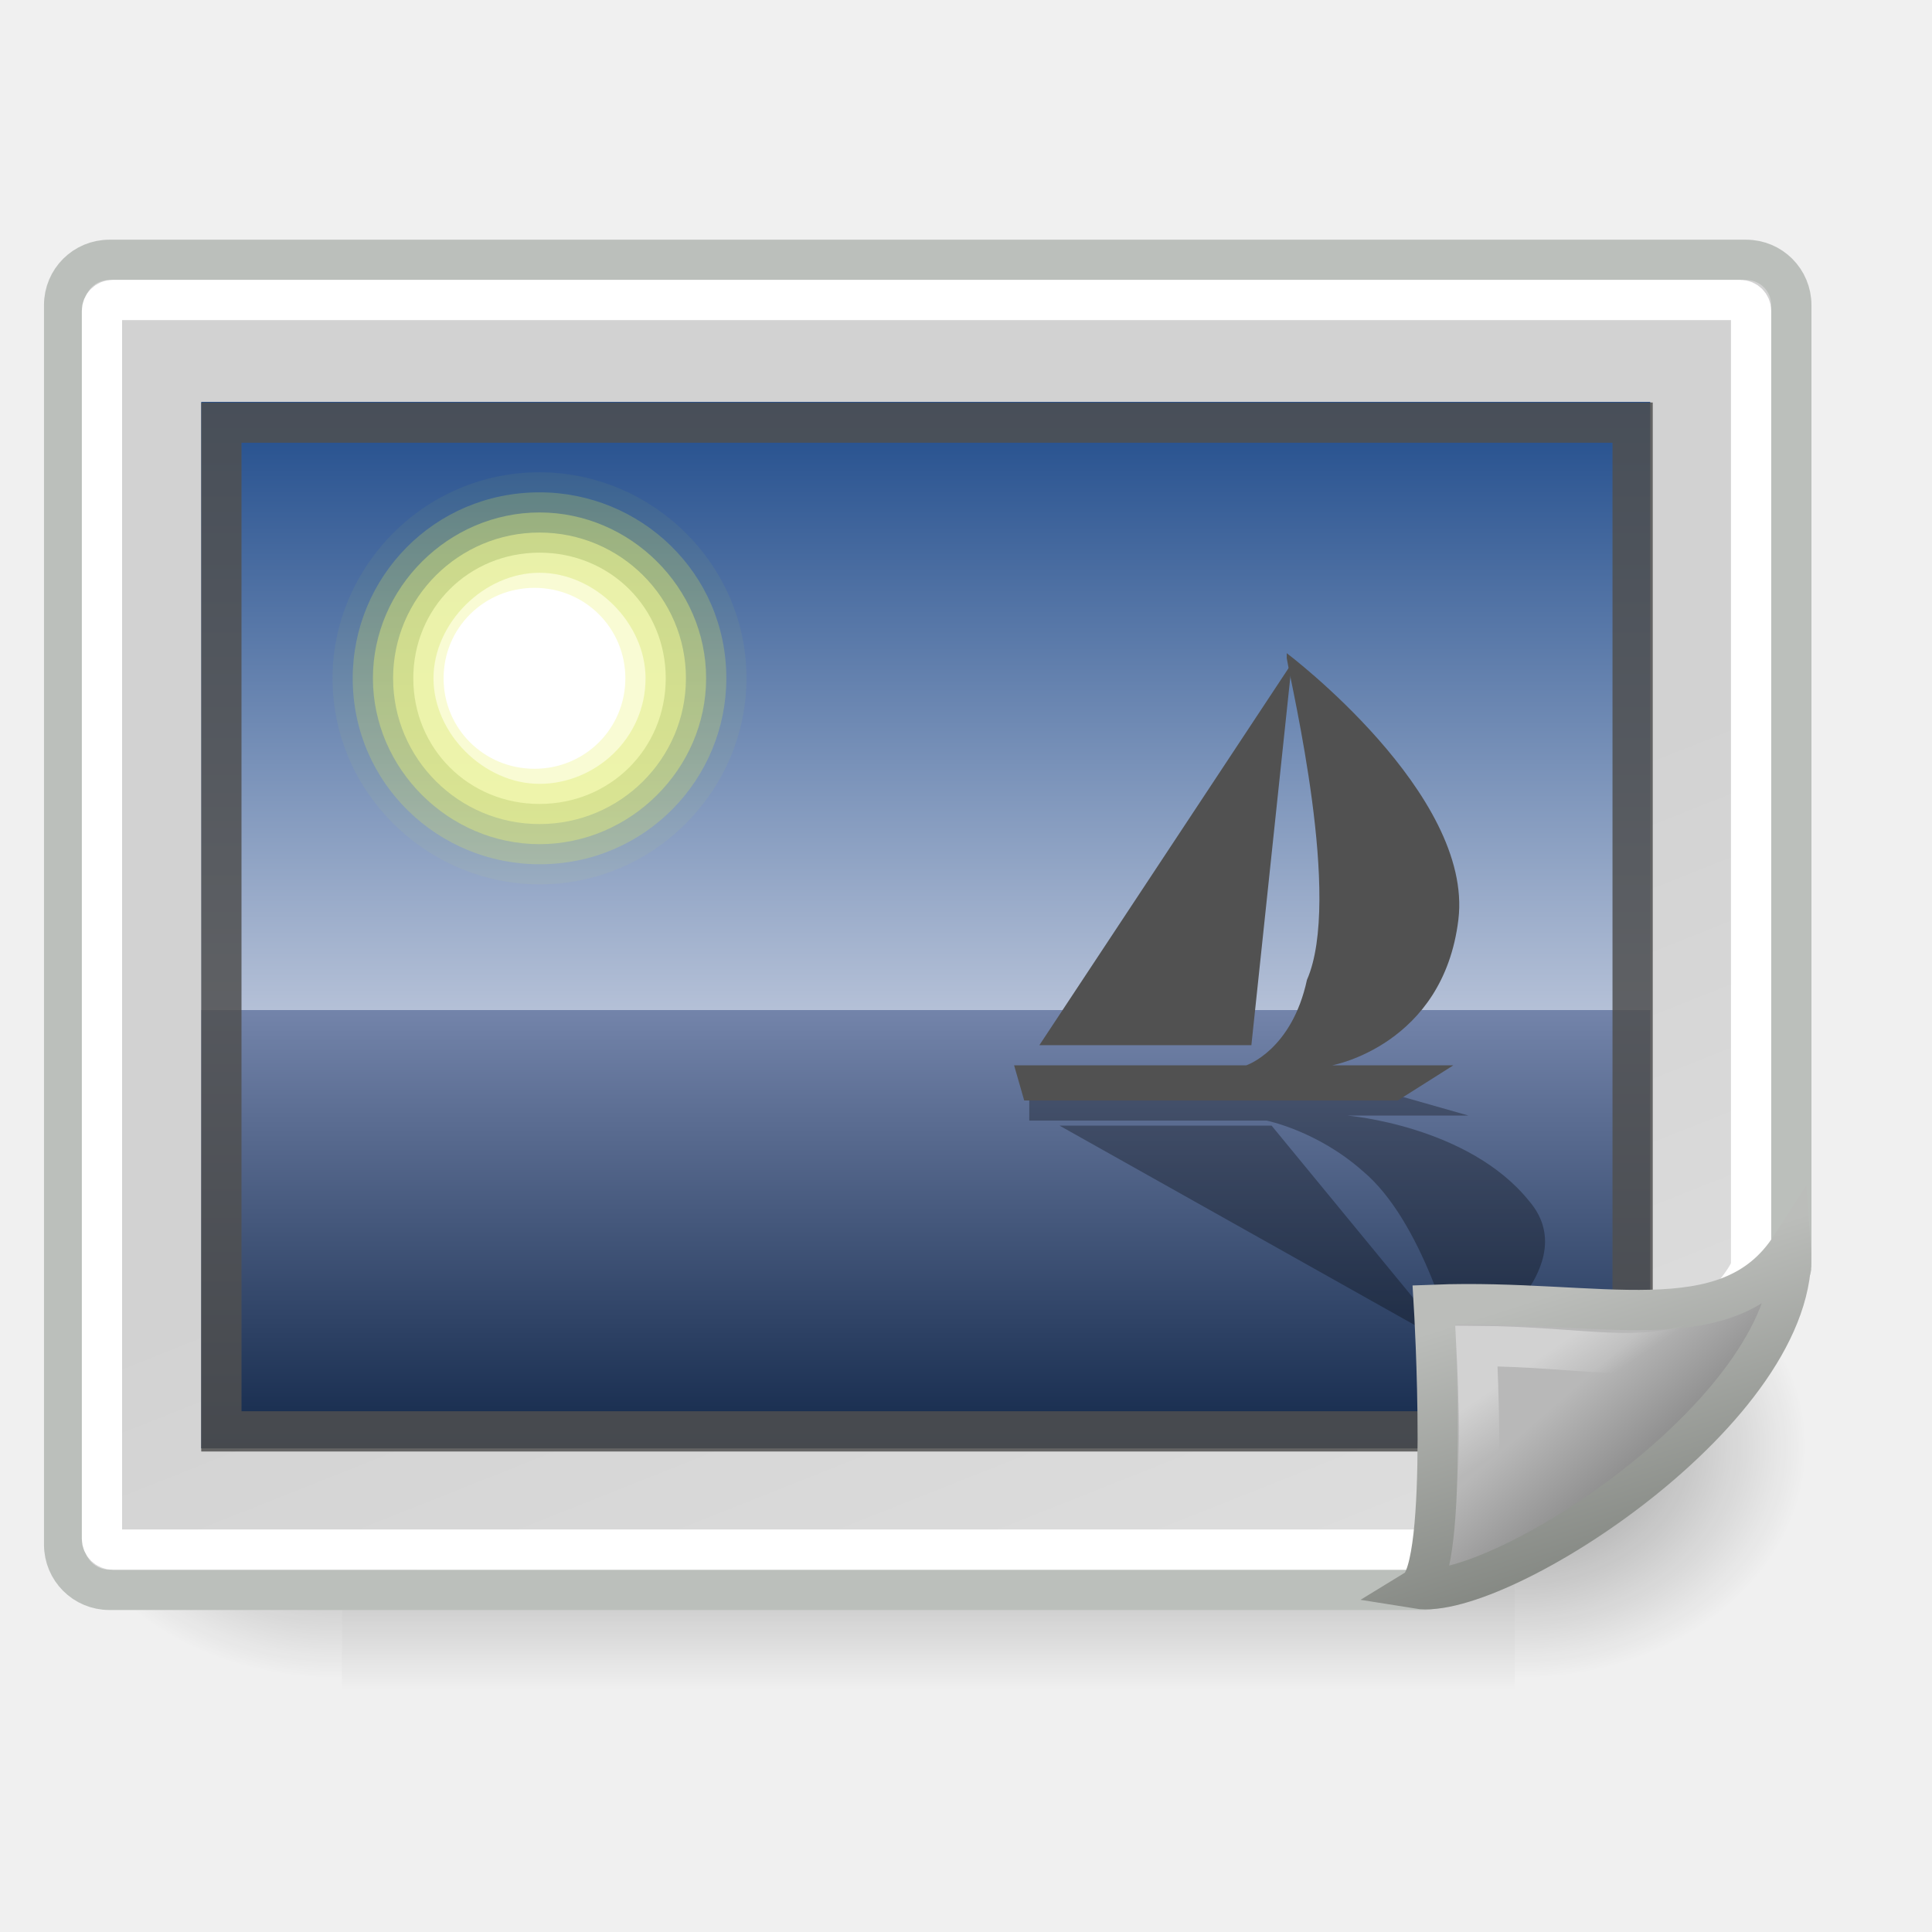
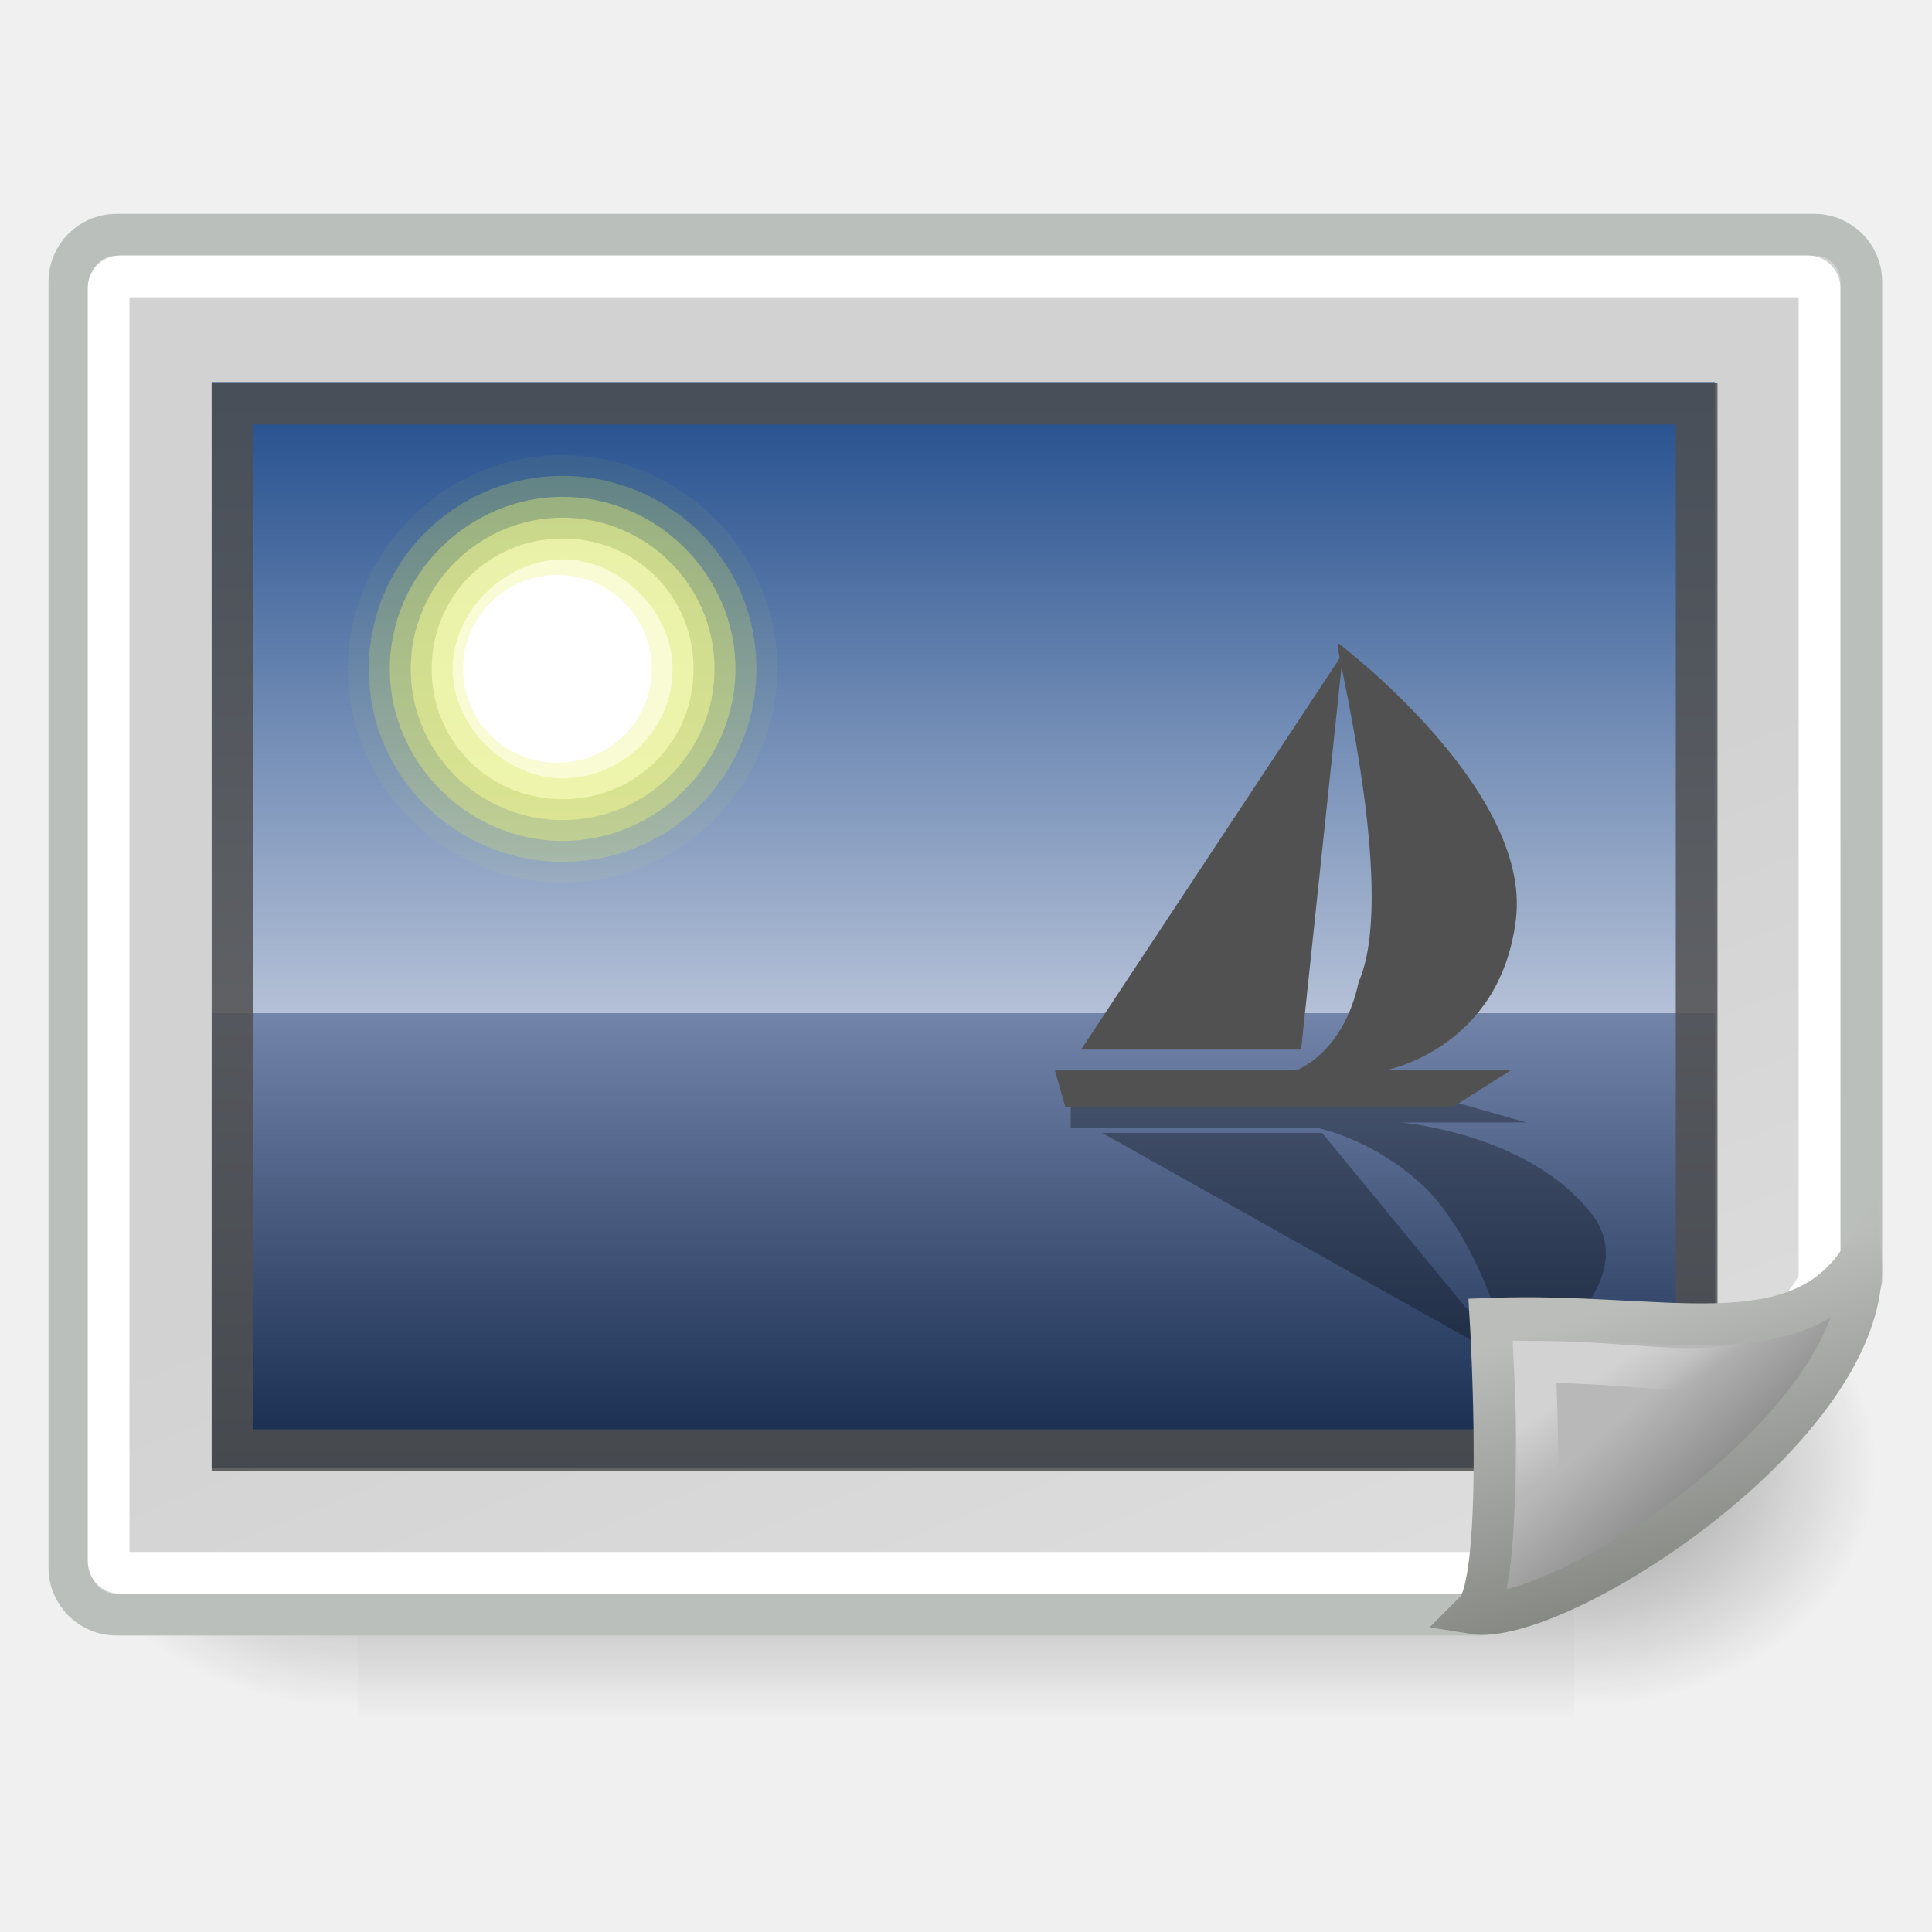
- <svg xmlns="http://www.w3.org/2000/svg" xmlns:xlink="http://www.w3.org/1999/xlink" width="48px" height="48px" xml:space="preserve" id="svg16168" version="1.1">
+ <svg xmlns="http://www.w3.org/2000/svg" xmlns:xlink="http://www.w3.org/1999/xlink" width="22" height="22" xml:space="preserve" id="svg16168" version="1.1">
  <defs id="defs16234">
    <radialGradient xlink:href="#linearGradient5060" id="radialGradient6719" gradientUnits="userSpaceOnUse" gradientTransform="matrix(-2.774389,0,0,1.969706,112.7623,-872.8854)" cx="605.714" cy="486.648" fx="605.714" fy="486.648" r="117.143" />
    <linearGradient id="linearGradient5060">
      <stop style="stop-color:black;stop-opacity:1;" offset="0" id="stop5062" />
      <stop style="stop-color:black;stop-opacity:0;" offset="1" id="stop5064" />
    </linearGradient>
    <radialGradient xlink:href="#linearGradient5060" id="radialGradient6717" gradientUnits="userSpaceOnUse" gradientTransform="matrix(2.774389,0,0,1.969706,-1891.633,-872.8854)" cx="605.714" cy="486.648" fx="605.714" fy="486.648" r="117.143" />
    <linearGradient id="linearGradient5048">
      <stop style="stop-color:black;stop-opacity:0;" offset="0" id="stop5050" />
      <stop id="stop5056" offset="0.5" style="stop-color:black;stop-opacity:1;" />
      <stop style="stop-color:black;stop-opacity:0;" offset="1" id="stop5052" />
    </linearGradient>
    <linearGradient xlink:href="#linearGradient5048" id="linearGradient6715" gradientUnits="userSpaceOnUse" gradientTransform="matrix(2.774389,0,0,1.969706,-1892.179,-872.8854)" x1="302.857" y1="366.648" x2="302.857" y2="609.505" />
    <linearGradient id="linearGradient8171">
      <stop style="stop-color:#bbbdba;stop-opacity:1;" offset="0" id="stop8173" />
      <stop style="stop-color:#70746e;stop-opacity:1;" offset="1" id="stop8175" />
    </linearGradient>
    <linearGradient id="linearGradient2224">
      <stop style="stop-color:#7c7c7c;stop-opacity:1;" offset="0" id="stop2226" />
      <stop style="stop-color:#b8b8b8;stop-opacity:1;" offset="1" id="stop2228" />
    </linearGradient>
    <linearGradient id="linearGradient2251">
      <stop style="stop-color:#ffffff;stop-opacity:1;" offset="0" id="stop2253" />
      <stop style="stop-color:#ffffff;stop-opacity:0;" offset="1" id="stop2255" />
    </linearGradient>
-     <linearGradient id="linearGradient7648" gradientUnits="userSpaceOnUse" x1="21.933" y1="24.627" x2="21.933" y2="7.109" style="stroke-dasharray:none;stroke-miterlimit:4;stroke-width:1.217">
+     <linearGradient id="linearGradient7648" gradientUnits="userSpaceOnUse" x1="21.933" y1="24.627" x2="21.933" y2="7.109">
      <stop offset="0" style="stop-color:#8595bc;stop-opacity:1;" id="stop7650" />
      <stop offset="1" style="stop-color:#041a3b;stop-opacity:1;" id="stop7652" />
    </linearGradient>
    <linearGradient id="linearGradient2392">
      <stop id="stop2394" offset="0" style="stop-color:#715b26;stop-opacity:1;" />
      <stop id="stop2396" offset="1" style="stop-color:#312710;stop-opacity:1;" />
    </linearGradient>
    <linearGradient id="linearGradient12129">
      <stop style="stop-color:#000000;stop-opacity:1;" offset="0" id="stop12131" />
      <stop style="stop-color:#000000;stop-opacity:0;" offset="1" id="stop12133" />
    </linearGradient>
-     <linearGradient style="stroke-dasharray:none;stroke-miterlimit:4;stroke-width:1.217" y2="36.033" x2="31.081" y1="3.732" x1="12.487" gradientUnits="userSpaceOnUse" id="aigrd1">
+     <linearGradient y2="36.033" x2="31.081" y1="3.732" x1="12.487" gradientUnits="userSpaceOnUse" id="aigrd1">
      <stop id="stop16177" style="stop-color:#D2D2D2;stroke-dasharray:none;stroke-miterlimit:4;stroke-width:1.217" offset="0" />
      <stop id="stop16179" style="stop-color:#EDEDED;stroke-dasharray:none;stroke-miterlimit:4;stroke-width:1.217" offset="1" />
    </linearGradient>
-     <linearGradient style="stroke-dasharray:none;stroke-miterlimit:4;stroke-width:1.217" y2="22.577" x2="21.917" y1="30.341" x1="21.877" gradientUnits="userSpaceOnUse" id="aigrd2">
+     <linearGradient y2="22.577" x2="21.917" y1="30.341" x1="21.877" gradientUnits="userSpaceOnUse" id="aigrd2">
      <stop id="stop16184" style="stop-color:#5e4f07;stop-opacity:1;" offset="0" />
      <stop id="stop16186" style="stop-color:#348a31;stop-opacity:1;" offset="1" />
    </linearGradient>
-     <linearGradient style="stroke-dasharray:none;stroke-miterlimit:4;stroke-width:1.217" y2="7.109" x2="21.933" y1="24.627" x1="21.933" gradientUnits="userSpaceOnUse" id="aigrd3">
+     <linearGradient y2="7.109" x2="21.933" y1="24.627" x1="21.933" gradientUnits="userSpaceOnUse" id="aigrd3">
      <stop id="stop16199" style="stop-color:#D0D6E5;stroke-dasharray:none;stroke-miterlimit:4;stroke-width:1.217" offset="0" />
      <stop id="stop16201" style="stop-color:#093A80;stroke-dasharray:none;stroke-miterlimit:4;stroke-width:1.217" offset="1" />
    </linearGradient>
    <radialGradient xlink:href="#linearGradient12129" id="radialGradient12135" cx="24.218" cy="41.636" fx="24.218" fy="41.636" r="22.097" gradientTransform="matrix(1,0,0,0.184,0,33.97501)" gradientUnits="userSpaceOnUse" />
-     <linearGradient xlink:href="#linearGradient7648" id="linearGradient7671" gradientUnits="userSpaceOnUse" gradientTransform="matrix(1.098989,0,0,-0.797757,-1.953865,37.324)" x1="21.933" y1="24.627" x2="21.933" y2="7.109" />
-     <linearGradient xlink:href="#aigrd3" id="linearGradient7673" gradientUnits="userSpaceOnUse" gradientTransform="matrix(1.098989,0,0,1.106697,-1.953865,-4.922453)" x1="21.933" y1="24.627" x2="21.933" y2="7.109" />
-     <linearGradient xlink:href="#aigrd1" id="linearGradient8148" gradientUnits="userSpaceOnUse" gradientTransform="matrix(1.434003,0,0,0.990087,52.32167,2.838918)" x1="12.487" y1="3.732" x2="31.081" y2="36.033" />
-     <linearGradient xlink:href="#linearGradient2251" id="linearGradient8166" gradientUnits="userSpaceOnUse" gradientTransform="translate(5.14757,-3.409792)" x1="33.396" y1="36.921" x2="34.17" y2="38.07" />
-     <linearGradient xlink:href="#linearGradient2224" id="linearGradient8169" gradientUnits="userSpaceOnUse" gradientTransform="translate(5.14757,-3.034792)" x1="35.997" y1="40.458" x2="33.665" y2="37.771" />
-     <linearGradient xlink:href="#linearGradient8171" id="linearGradient8177" x1="42.188" y1="31" x2="45" y2="39.985" gradientUnits="userSpaceOnUse" />
+     <linearGradient xlink:href="#linearGradient7648" id="linearGradient7671" gradientUnits="userSpaceOnUse" gradientTransform="matrix(0.5225672,0,0,-0.379332,-0.4926923,39.89154)" x1="21.933" y1="24.627" x2="21.933" y2="7.109" />
+     <linearGradient xlink:href="#aigrd3" id="linearGradient7673" gradientUnits="userSpaceOnUse" gradientTransform="matrix(0.5225672,0,0,0.5262324,-0.4926923,19.80344)" x1="21.933" y1="24.627" x2="21.933" y2="7.109" />
+     <linearGradient xlink:href="#aigrd1" id="linearGradient8148" gradientUnits="userSpaceOnUse" gradientTransform="matrix(0.6818658,0,0,0.4707845,24.91184,0.9533085)" x1="12.487" y1="3.732" x2="31.081" y2="36.033" />
+     <linearGradient xlink:href="#linearGradient2251" id="linearGradient8166" gradientUnits="userSpaceOnUse" gradientTransform="matrix(0.4754981,0,0,0.4754981,2.480645,-2.017942)" x1="33.396" y1="36.921" x2="34.17" y2="38.07" />
+     <linearGradient xlink:href="#linearGradient2224" id="linearGradient8169" gradientUnits="userSpaceOnUse" gradientTransform="matrix(0.4754981,0,0,0.4754981,2.480645,-1.83963)" x1="35.997" y1="40.458" x2="33.665" y2="37.771" />
+     <linearGradient xlink:href="#linearGradient8171" id="linearGradient8177" x1="42.188" y1="31" x2="45" y2="39.985" gradientUnits="userSpaceOnUse" gradientTransform="matrix(0.4754981,0,0,0.4754981,0.03298502,-0.3965915)" />
  </defs>
-   <g style="display:inline" transform="matrix(2.175112e-2,0,0,2.493263e-2,42.41049,33.81117)" id="g6707">
-     <rect style="opacity:0.402;color:black;fill:url(#linearGradient6715);fill-opacity:1;fill-rule:nonzero;stroke:none;stroke-width:1;stroke-linecap:round;stroke-linejoin:miter;marker:none;marker-start:none;marker-mid:none;marker-end:none;stroke-miterlimit:4;stroke-dasharray:none;stroke-dashoffset:0;stroke-opacity:1;visibility:visible;display:inline;overflow:visible" id="rect6709" width="1339.633" height="478.357" x="-1559.252" y="-150.697" />
-     <path style="opacity:0.402;color:black;fill:url(#radialGradient6717);fill-opacity:1;fill-rule:nonzero;stroke:none;stroke-width:1;stroke-linecap:round;stroke-linejoin:miter;marker:none;marker-start:none;marker-mid:none;marker-end:none;stroke-miterlimit:4;stroke-dasharray:none;stroke-dashoffset:0;stroke-opacity:1;visibility:visible;display:inline;overflow:visible" d="M -219.619,-150.68 C -219.619,-150.68 -219.619,327.65 -219.619,327.65 C -76.745,328.551 125.781,220.481 125.781,88.454 C 125.781,-43.572 -33.655,-150.68 -219.619,-150.68 z " id="path6711" />
-     <path id="path6713" d="M -1559.252,-150.68 C -1559.252,-150.68 -1559.252,327.65 -1559.252,327.65 C -1702.127,328.551 -1904.652,220.481 -1904.652,88.454 C -1904.652,-43.572 -1745.216,-150.68 -1559.252,-150.68 z " style="opacity:0.402;color:black;fill:url(#radialGradient6719);fill-opacity:1;fill-rule:nonzero;stroke:none;stroke-width:1;stroke-linecap:round;stroke-linejoin:miter;marker:none;marker-start:none;marker-mid:none;marker-end:none;stroke-miterlimit:4;stroke-dasharray:none;stroke-dashoffset:0;stroke-opacity:1;visibility:visible;display:inline;overflow:visible" />
+   <g style="display:inline" transform="matrix(0.01034262,0,0,0.01185542,20.19909,15.68056)" id="g6707">
+     <rect style="color:#000000;display:inline;overflow:visible;visibility:visible;opacity:0.402;fill:url(#linearGradient6715);fill-opacity:1;fill-rule:nonzero;stroke:none;stroke-width:1;stroke-linecap:round;stroke-linejoin:miter;stroke-miterlimit:4;stroke-dasharray:none;stroke-dashoffset:0;stroke-opacity:1;marker:none;marker-start:none;marker-mid:none;marker-end:none" id="rect6709" width="1339.633" height="478.357" x="-1559.252" y="-150.697" />
+     <path style="color:#000000;display:inline;overflow:visible;visibility:visible;opacity:0.402;fill:url(#radialGradient6717);fill-opacity:1;fill-rule:nonzero;stroke:none;stroke-width:1;stroke-linecap:round;stroke-linejoin:miter;stroke-miterlimit:4;stroke-dasharray:none;stroke-dashoffset:0;stroke-opacity:1;marker:none;marker-start:none;marker-mid:none;marker-end:none" d="m -219.619,-150.68 c 0,0 0,478.331 0,478.331 142.874,0.9 345.4,-107.17 345.4,-239.196 0,-132.027 -159.437,-239.135 -345.4,-239.135 z" id="path6711" />
+     <path id="path6713" d="m -1559.252,-150.68 c 0,0 0,478.331 0,478.331 -142.874,0.9 -345.4,-107.17 -345.4,-239.196 0,-132.027 159.437,-239.135 345.4,-239.135 z" style="color:#000000;display:inline;overflow:visible;visibility:visible;opacity:0.402;fill:url(#radialGradient6719);fill-opacity:1;fill-rule:nonzero;stroke:none;stroke-width:1;stroke-linecap:round;stroke-linejoin:miter;stroke-miterlimit:4;stroke-dasharray:none;stroke-dashoffset:0;stroke-opacity:1;marker:none;marker-start:none;marker-mid:none;marker-end:none" />
  </g>
-   <path style="color:#000000;fill:url(#linearGradient8148);fill-opacity:1;fill-rule:nonzero;stroke:#bbbfbb;stroke-width:1;stroke-linecap:butt;stroke-linejoin:miter;marker:none;marker-start:none;marker-mid:none;marker-end:none;stroke-miterlimit:4;stroke-dashoffset:0;stroke-opacity:1;visibility:visible;display:inline;overflow:visible" d="M 2.718,6.455 L 43.38,6.455 C 44.003,6.455 44.505,6.957 44.505,7.58 L 44.505,31.481 C 44.505,32.104 36.048,39.5 35.425,39.5 L 2.718,39.5 C 2.095,39.5 1.593,38.998 1.593,38.375 L 1.593,7.58 C 1.593,6.957 2.095,6.455 2.718,6.455 z " id="rect7603" />
-   <g id="g7654" transform="matrix(1.054774,0,0,1.049989,-0.814647,4.485012)">
-     <path id="path7644" d="M 5.513,30 L 39.643,30 L 39.643,19.627 L 5.513,19.627 L 5.513,30 z " style="fill:url(#linearGradient7671);fill-opacity:1;fill-rule:nonzero;stroke:none;stroke-width:1.217;stroke-miterlimit:4" />
-     <path style="fill:url(#linearGradient7673);fill-rule:nonzero;stroke:none;stroke-width:1.217;stroke-miterlimit:4" d="M 5.513,5.238 L 39.643,5.238 L 39.643,19.627 L 5.513,19.627 L 5.513,5.238 z " id="path16203" />
-     <g id="g16205" style="fill-rule:nonzero;stroke:#000000;stroke-width:1.156;stroke-miterlimit:4" transform="matrix(1.189217,0,0,1.189217,-3.525355,-6.535408)">
+   <path style="color:#000000;display:inline;overflow:visible;visibility:visible;fill:url(#linearGradient8148);fill-opacity:1;fill-rule:nonzero;stroke:#bbbfbb;stroke-width:0.475;stroke-linecap:butt;stroke-linejoin:miter;stroke-miterlimit:4;stroke-dashoffset:0;stroke-opacity:1;marker:none;marker-start:none;marker-mid:none;marker-end:none" d="m 1.325,2.673 h 19.335 c 0.296,0 0.535,0.239 0.535,0.535 v 11.365 c 0,0.296 -4.021,3.813 -4.317,3.813 H 1.325 c -0.296,0 -0.535,-0.239 -0.535,-0.535 V 3.208 c 0,-0.296 0.239,-0.535 0.535,-0.535 z" id="rect7603" />
+   <g id="g7654" transform="matrix(1.054774,0,0,1.049989,-0.814647,-21.51499)">
+     <path id="path7644" d="M 3.058,36.409 H 19.287 V 31.477 H 3.058 Z" style="fill:url(#linearGradient7671);fill-opacity:1;fill-rule:nonzero;stroke:none;stroke-width:0.579;stroke-miterlimit:4" />
+     <path style="fill:url(#linearGradient7673);fill-rule:nonzero;stroke:none;stroke-width:0.579;stroke-miterlimit:4" d="M 3.058,24.635 H 19.287 v 6.842 H 3.058 Z" id="path16203" />
+     <g id="g16205" style="fill-rule:nonzero;stroke:#000000;stroke-width:1.156;stroke-miterlimit:4" transform="matrix(0.5654705,0,0,0.5654705,-1.239932,19.03648)">
      <g id="g16207">
-         <path style="opacity:0.05;fill:#e8f52f;stroke:none" d="M 18.4,15.4 C 18.4,17.6 16.6,19.5 14.3,19.5 C 12.1,19.5 10.2,17.7 10.2,15.4 C 10.2,13.2 12,11.3 14.3,11.3 C 16.5,11.3 18.4,13.1 18.4,15.4 z " id="path16209" />
-         <path style="opacity:0.208;fill:#ecf751;stroke:none" d="M 18,15.4 C 18,17.4 16.4,19.1 14.3,19.1 C 12.3,19.1 10.6,17.5 10.6,15.4 C 10.6,13.4 12.2,11.7 14.3,11.7 C 16.3,11.7 18,13.3 18,15.4 L 18,15.4 z " id="path16211" />
-         <path style="opacity:0.367;fill:#f0f972;stroke:none" d="M 17.6,15.4 C 17.6,17.2 16.1,18.7 14.3,18.7 C 12.5,18.7 11,17.2 11,15.4 C 11,13.6 12.5,12.1 14.3,12.1 C 16.1,12.1 17.6,13.6 17.6,15.4 L 17.6,15.4 z " id="path16213" />
-         <path style="opacity:0.525;fill:#f4fa95;stroke:none" d="M 17.2,15.4 C 17.2,17 15.9,18.3 14.3,18.3 C 12.7,18.3 11.4,17 11.4,15.4 C 11.4,13.8 12.7,12.5 14.3,12.5 C 15.9,12.5 17.2,13.8 17.2,15.4 z " id="path16215" />
-         <path style="opacity:0.683;fill:#f7fcb7;stroke:none" d="M 16.8,15.4 C 16.8,16.8 15.7,17.9 14.3,17.9 C 12.9,17.9 11.8,16.8 11.8,15.4 C 11.8,14 12.9,12.9 14.3,12.9 C 15.7,12.9 16.8,14 16.8,15.4 L 16.8,15.4 z " id="path16217" />
-         <path style="opacity:0.842;fill:#fbfddb;stroke:none" d="M 16.4,15.4 C 16.4,16.6 15.4,17.5 14.3,17.5 C 13.2,17.5 12.2,16.5 12.2,15.4 C 12.2,14.3 13.2,13.3 14.3,13.3 C 15.4,13.3 16.4,14.3 16.4,15.4 z " id="path16219" />
-         <path style="fill:#ffffff;stroke:none" d="M 16,15.4 C 16,16.4 15.2,17.2 14.2,17.2 C 13.2,17.2 12.4,16.4 12.4,15.4 C 12.4,14.4 13.2,13.6 14.2,13.6 C 15.2,13.6 16,14.4 16,15.4 L 16,15.4 z " id="path16221" />
+         <path style="opacity:0.05;fill:#e8f52f;stroke:none" d="m 18.4,15.4 c 0,2.2 -1.8,4.1 -4.1,4.1 -2.2,0 -4.1,-1.8 -4.1,-4.1 0,-2.2 1.8,-4.1 4.1,-4.1 2.2,0 4.1,1.8 4.1,4.1 z" id="path16209" />
+         <path style="opacity:0.208;fill:#ecf751;stroke:none" d="m 18,15.4 c 0,2 -1.6,3.7 -3.7,3.7 -2,0 -3.7,-1.6 -3.7,-3.7 0,-2 1.6,-3.7 3.7,-3.7 2,0 3.7,1.6 3.7,3.7 z" id="path16211" />
+         <path style="opacity:0.367;fill:#f0f972;stroke:none" d="m 17.6,15.4 c 0,1.8 -1.5,3.3 -3.3,3.3 -1.8,0 -3.3,-1.5 -3.3,-3.3 0,-1.8 1.5,-3.3 3.3,-3.3 1.8,0 3.3,1.5 3.3,3.3 z" id="path16213" />
+         <path style="opacity:0.525;fill:#f4fa95;stroke:none" d="m 17.2,15.4 c 0,1.6 -1.3,2.9 -2.9,2.9 -1.6,0 -2.9,-1.3 -2.9,-2.9 0,-1.6 1.3,-2.9 2.9,-2.9 1.6,0 2.9,1.3 2.9,2.9 z" id="path16215" />
+         <path style="opacity:0.683;fill:#f7fcb7;stroke:none" d="m 16.8,15.4 c 0,1.4 -1.1,2.5 -2.5,2.5 -1.4,0 -2.5,-1.1 -2.5,-2.5 0,-1.4 1.1,-2.5 2.5,-2.5 1.4,0 2.5,1.1 2.5,2.5 z" id="path16217" />
+         <path style="opacity:0.842;fill:#fbfddb;stroke:none" d="m 16.4,15.4 c 0,1.2 -1,2.1 -2.1,2.1 -1.1,0 -2.1,-1 -2.1,-2.1 0,-1.1 1,-2.1 2.1,-2.1 1.1,0 2.1,1 2.1,2.1 z" id="path16219" />
+         <path style="fill:#ffffff;stroke:none" d="m 16,15.4 c 0,1 -0.8,1.8 -1.8,1.8 -1,0 -1.8,-0.8 -1.8,-1.8 0,-1 0.8,-1.8 1.8,-1.8 1,0 1.8,0.8 1.8,1.8 z" id="path16221" />
      </g>
    </g>
-     <path style="opacity:0.3;fill-rule:nonzero;stroke:none;stroke-width:1.217;stroke-miterlimit:4" d="M 25.016,21.649 L 33.697,21.649 L 35.362,22.125 L 32.508,22.125 C 32.508,22.125 35.362,22.363 36.789,24.146 C 38.216,25.811 35.124,27.833 35.124,27.833 C 35.124,27.833 35.124,27.833 35.124,27.833 C 35.005,27.476 34.292,24.622 32.865,23.433 C 31.794,22.481 30.605,22.244 30.605,22.244 L 25.016,22.244 L 25.016,21.768 L 25.016,21.649 z " id="path16223" />
-     <path style="opacity:0.3;fill-rule:nonzero;stroke:none;stroke-width:1.217;stroke-miterlimit:4" d="M 30.724,22.363 L 25.729,22.363 L 35.005,27.595 L 30.724,22.363 L 30.724,22.363 z " id="path16225" />
-     <path style="fill:#515151;fill-rule:nonzero;stroke:none;stroke-width:1.217;stroke-miterlimit:4" d="M 25.016,21.768 L 33.697,21.768 L 35.005,20.936 L 32.151,20.936 C 32.151,20.936 34.767,20.46 35.124,17.487 C 35.481,14.514 31.081,11.184 31.081,11.184 C 31.081,11.184 31.081,11.184 31.081,11.303 C 31.2,12.016 32.389,17.011 31.557,18.914 C 31.2,20.579 30.129,20.936 30.129,20.936 L 24.659,20.936 L 24.897,21.768 L 25.016,21.768 z " id="path16227" />
-     <path style="fill:#515151;fill-rule:nonzero;stroke:none;stroke-width:1.217;stroke-miterlimit:4" d="M 30.248,20.46 L 25.254,20.46 L 31.2,11.422 L 30.248,20.46 z " id="path16229" />
+     <path style="opacity:0.3;fill-rule:nonzero;stroke:none;stroke-width:0.579;stroke-miterlimit:4" d="m 12.331,32.438 h 4.128 l 0.792,0.226 h -1.357 c 0,0 1.357,0.113 2.036,0.961 0.679,0.792 -0.792,1.753 -0.792,1.753 0,0 0,0 0,0 -0.057,-0.17 -0.396,-1.527 -1.074,-2.092 -0.509,-0.452 -1.074,-0.565 -1.074,-0.565 h -2.658 v -0.226 z" id="path16223" />
+     <path style="opacity:0.3;fill-rule:nonzero;stroke:none;stroke-width:0.579;stroke-miterlimit:4" d="m 15.046,32.777 h -2.375 l 4.411,2.488 z" id="path16225" />
+     <path style="fill:#515151;fill-rule:nonzero;stroke:none;stroke-width:0.579;stroke-miterlimit:4" d="m 12.331,32.495 h 4.128 l 0.622,-0.396 h -1.357 c 0,0 1.244,-0.226 1.414,-1.64 0.17,-1.414 -1.923,-2.997 -1.923,-2.997 0,0 0,0 0,0.057 0.057,0.339 0.622,2.714 0.226,3.619 -0.17,0.792 -0.679,0.961 -0.679,0.961 h -2.601 l 0.113,0.396 z" id="path16227" />
+     <path style="fill:#515151;fill-rule:nonzero;stroke:none;stroke-width:0.579;stroke-miterlimit:4" d="m 14.819,31.873 h -2.375 l 2.827,-4.298 z" id="path16229" />
  </g>
-   <path style="color:#000000;fill:none;fill-opacity:1;fill-rule:nonzero;stroke:#ffffff;stroke-width:1;stroke-linecap:butt;stroke-linejoin:miter;marker:none;marker-start:none;marker-mid:none;marker-end:none;stroke-miterlimit:4;stroke-dashoffset:0;stroke-opacity:1;visibility:visible;display:inline;overflow:visible" d="M 2.804,7.453 L 43.234,7.453 C 43.384,7.453 43.505,7.574 43.505,7.724 L 43.505,31.423 C 43.505,32.369 36.402,38.5 36.251,38.5 L 2.804,38.5 C 2.654,38.5 2.533,38.379 2.533,38.229 L 2.533,7.724 C 2.533,7.574 2.654,7.453 2.804,7.453 z " id="rect7675" />
-   <rect style="opacity:0.847;color:#000000;fill:none;fill-opacity:1;fill-rule:nonzero;stroke:#4f4f4f;stroke-width:1;stroke-linecap:butt;stroke-linejoin:miter;marker:none;marker-start:none;marker-mid:none;marker-end:none;stroke-miterlimit:4;stroke-dasharray:none;stroke-dashoffset:0;stroke-opacity:1;visibility:visible;display:inline;overflow:visible" id="rect8163" width="35.062" height="25.062" x="5.5" y="10.5" />
-   <path style="color:#000000;fill:url(#linearGradient8169);fill-opacity:1.0;fill-rule:evenodd;stroke:url(#linearGradient8177);stroke-width:1;stroke-linecap:butt;stroke-linejoin:miter;marker:none;marker-start:none;marker-mid:none;marker-end:none;stroke-miterlimit:4;stroke-dasharray:none;stroke-dashoffset:0;stroke-opacity:1;visibility:visible;display:inline;overflow:visible" d="M 35.207,39.469 C 37.237,39.799 44.795,34.939 44.491,30.971 C 42.928,33.394 39.733,32.258 35.624,32.417 C 35.624,32.417 36.019,38.969 35.207,39.469 z " id="path2210" />
-   <path id="path2247" d="M 36.657,37.277 C 38.027,36.593 41.085,35.131 42.385,33.25 C 40.789,33.93 39.437,33.459 36.682,33.44 C 36.682,33.44 36.845,36.502 36.657,37.277 z " style="opacity:0.369;color:#000000;fill:none;fill-opacity:1;fill-rule:evenodd;stroke:url(#linearGradient8166);stroke-width:1;stroke-linecap:butt;stroke-linejoin:miter;marker:none;marker-start:none;marker-mid:none;marker-end:none;stroke-miterlimit:4;stroke-dasharray:none;stroke-dashoffset:0;stroke-opacity:1;visibility:visible;display:inline;overflow:visible" />
+   <path style="color:#000000;display:inline;overflow:visible;visibility:visible;fill:none;fill-opacity:1;fill-rule:nonzero;stroke:#ffffff;stroke-width:0.475;stroke-linecap:butt;stroke-linejoin:miter;stroke-miterlimit:4;stroke-dashoffset:0;stroke-opacity:1;marker:none;marker-start:none;marker-mid:none;marker-end:none" d="m 1.366,3.147 h 19.224 c 0.072,0 0.129,0.058 0.129,0.129 V 14.545 c 0,0.45 -3.378,3.365 -3.449,3.365 H 1.366 c -0.072,0 -0.129,-0.058 -0.129,-0.129 V 3.276 c 0,-0.072 0.058,-0.129 0.129,-0.129 z" id="rect7675" />
+   <rect style="color:#000000;display:inline;overflow:visible;visibility:visible;opacity:0.847;fill:none;fill-opacity:1;fill-rule:nonzero;stroke:#4f4f4f;stroke-width:0.475;stroke-linecap:butt;stroke-linejoin:miter;stroke-miterlimit:4;stroke-dasharray:none;stroke-dashoffset:0;stroke-opacity:1;marker:none;marker-start:none;marker-mid:none;marker-end:none" id="rect8163" width="16.672" height="11.917" x="2.648" y="4.596" />
+   <path style="color:#000000;display:inline;overflow:visible;visibility:visible;fill:url(#linearGradient8169);fill-opacity:1;fill-rule:evenodd;stroke:url(#linearGradient8177);stroke-width:0.475;stroke-linecap:butt;stroke-linejoin:miter;stroke-miterlimit:4;stroke-dasharray:none;stroke-dashoffset:0;stroke-opacity:1;marker:none;marker-start:none;marker-mid:none;marker-end:none" d="m 16.774,18.371 c 0.965,0.157 4.559,-2.154 4.415,-4.041 -0.743,1.152 -2.263,0.612 -4.216,0.687 0,0 0.188,3.116 -0.198,3.353 z" id="path2210" />
+   <path id="path2247" d="m 17.463,17.329 c 0.651,-0.325 2.106,-1.021 2.723,-1.915 -0.759,0.323 -1.402,0.1 -2.711,0.091 0,0 0.077,1.456 -0.012,1.825 z" style="color:#000000;display:inline;overflow:visible;visibility:visible;opacity:0.369;fill:none;fill-opacity:1;fill-rule:evenodd;stroke:url(#linearGradient8166);stroke-width:0.475;stroke-linecap:butt;stroke-linejoin:miter;stroke-miterlimit:4;stroke-dasharray:none;stroke-dashoffset:0;stroke-opacity:1;marker:none;marker-start:none;marker-mid:none;marker-end:none" />
</svg>
